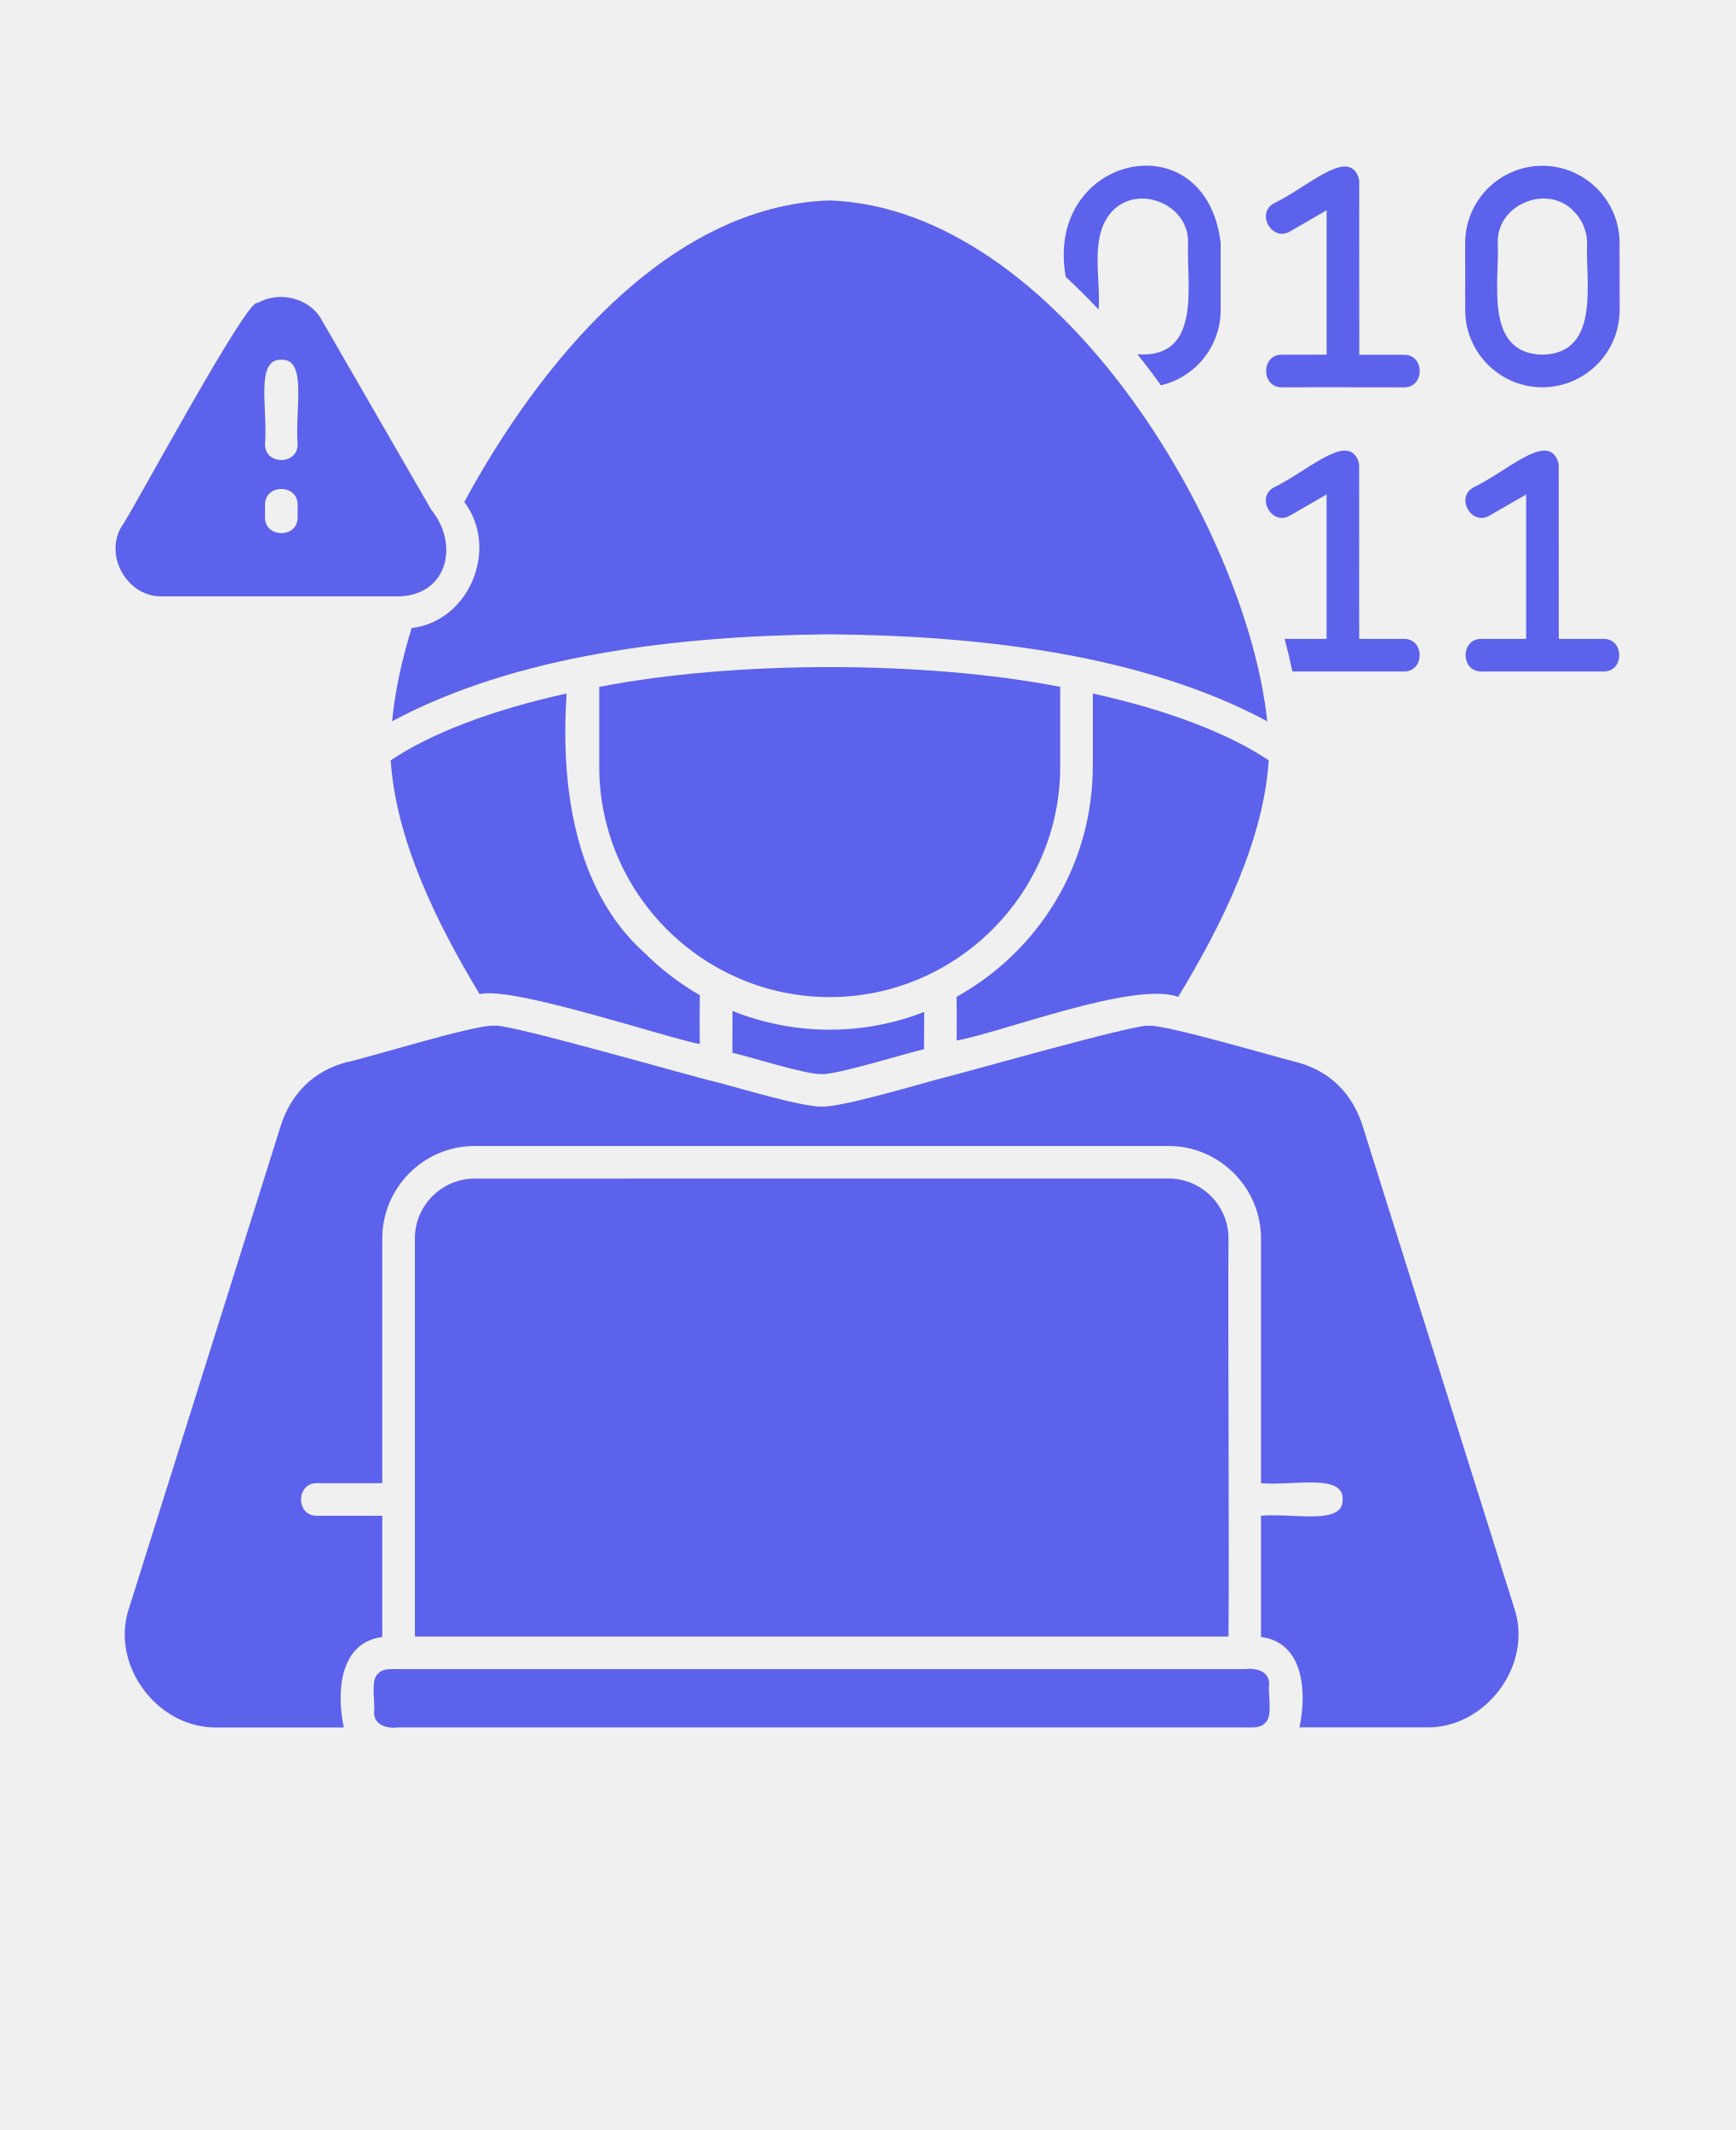
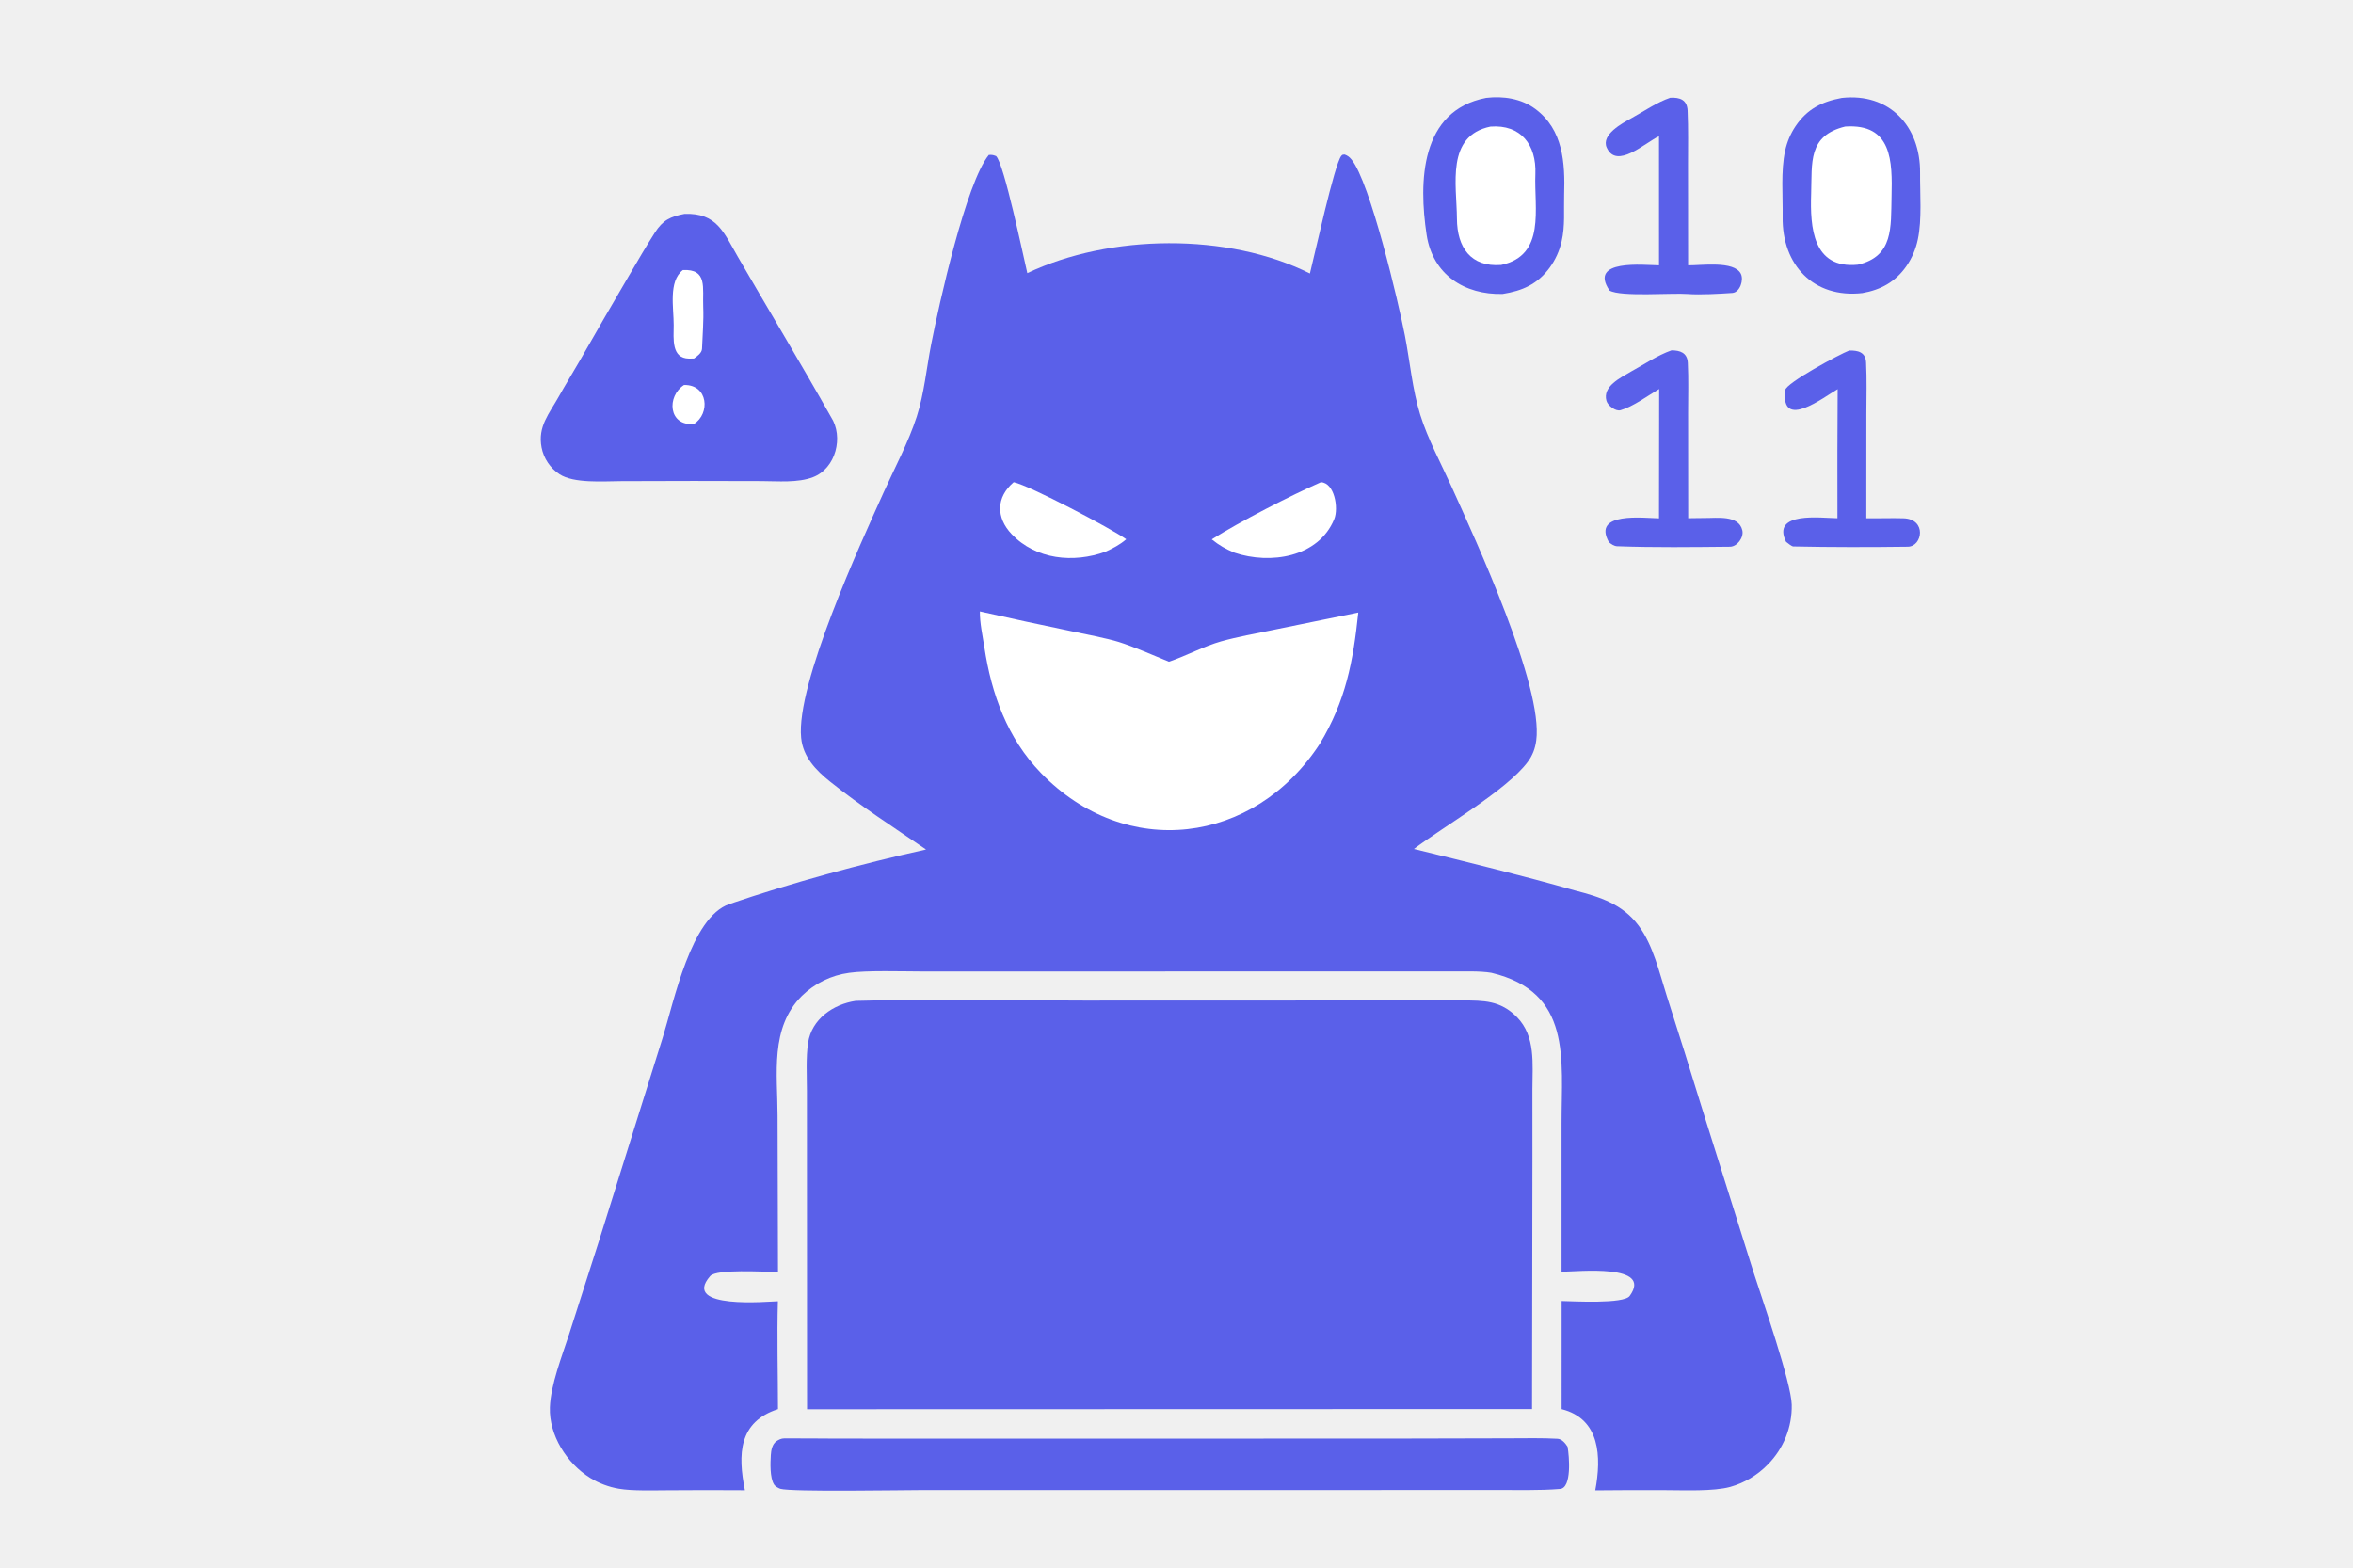
- <svg xmlns="http://www.w3.org/2000/svg" version="1.1" viewBox="-5.0 -10.0 110.0 135.0">
-   <path d="m76.785 22.672c-1.145 0.688-2.199-1.129-1.031-1.781 2.043-0.969 4.496-3.34 5.269-1.855 0.094 0.164 0.141 0.34 0.137 0.516l0.004 10.941h2.828c1.34-0.02 1.34 2.086 0 2.066h-7.062c-0.141-0.676-0.305-1.367-0.496-2.066h2.664v-9.156zm-0.516-8.125c-1.34 0.02-1.34-2.086 0-2.066h2.832v-9.156l-2.316 1.34c-1.145 0.68-2.191-1.133-1.023-1.781 2.043-0.969 4.496-3.34 5.266-1.852 0.094 0.16 0.137 0.34 0.137 0.512l0.004 10.941h2.828c1.34-0.02 1.34 2.086 0 2.066-1.941-0.008-5.789-0.004-7.727-0.004zm16.508-14.039c2.699 0 4.894 2.199 4.894 4.894l0.004 4.25c-0.004 2.695-2.199 4.894-4.894 4.894-2.699 0-4.894-2.195-4.894-4.894l-0.004-4.25c0.004-2.699 2.199-4.894 4.894-4.894zm2 2.894c-1.652-1.777-4.91-0.461-4.828 1.996 0.121 2.414-0.898 7.004 2.832 7.082 3.727-0.078 2.711-4.668 2.832-7.082-0.004-0.773-0.324-1.48-0.836-1.996zm-31.824 7.418c-0.039-0.031-0.07-0.066-0.102-0.105zm-0.391-3.269c0.711 0.656 1.406 1.348 2.086 2.066 0.145-2-0.605-4.609 0.84-6.211 1.652-1.777 4.91-0.461 4.828 1.996-0.109 2.598 0.922 7.336-3.207 7.055 0.512 0.641 1.008 1.293 1.488 1.965 2.188-0.516 3.781-2.469 3.785-4.766v-4.254c-0.93-7.887-11.207-5.59-9.82 2.148zm26.355 25.008c-1.34 0.02-1.34-2.086 0-2.066h2.832v-9.156l-2.312 1.336c-1.145 0.688-2.199-1.129-1.031-1.781 2.047-0.969 4.496-3.34 5.269-1.855 0.094 0.164 0.141 0.34 0.137 0.516l0.004 10.941h2.828c1.34-0.02 1.34 2.086 0 2.066h-7.727z" fill="#5C62EC" />
-   <path d="m21.301 68.492v25.23h51.578c0.055-5.422-0.039-19.629 0-25.23 0-2.09-1.707-3.797-3.797-3.797l-43.988 0.004c-2.086 0-3.797 1.707-3.793 3.793z" fill="#5C62EC" />
-   <path d="m15.09 86.07c-1.34 0.02-1.34-2.086 0-2.066h4.144v-15.512c0.004-3.223 2.629-5.863 5.859-5.859h43.988c3.223 0 5.859 2.644 5.859 5.859v15.512c2.066 0.176 5.238-0.633 5.176 1.031 0.062 1.664-3.109 0.855-5.176 1.031v7.684c2.754 0.352 2.902 3.578 2.438 5.731h7.945c3.828 0.137 6.906-3.949 5.664-7.582l-9.605-30.539c-0.641-2.031-2.07-3.473-4.133-4.027-1.188-0.281-8.352-2.406-9.406-2.32-0.801-0.148-11.988 3.062-13.031 3.293-1.355 0.352-6.41 1.875-7.723 1.832-1.289 0.027-5.602-1.293-6.902-1.613-0.961-0.195-13.168-3.723-13.852-3.512-1.109-0.125-8.223 2.098-9.406 2.32-2.062 0.555-3.492 2-4.133 4.027l-9.609 30.543c-1.242 3.633 1.832 7.719 5.664 7.582h7.945c-0.465-2.152-0.316-5.379 2.438-5.731v-7.684z" fill="#5C62EC" />
-   <path d="m73.91 95.789h-53.645c-0.359 0.004-1.023-0.066-1.277 0.277-0.547 0.352-0.168 1.973-0.277 2.473 0.008 0.84 0.871 1.027 1.555 0.945h53.641c0.359-0.004 1.023 0.066 1.277-0.277 0.547-0.352 0.168-1.969 0.277-2.469-0.004-0.848-0.867-1.035-1.551-0.949z" fill="#5C62EC" />
-   <path d="m47.598 53.195c8.043 0 14.613-6.574 14.613-14.613v-5.047c-8.57-1.672-20.656-1.672-29.223 0v5.047c-0.004 8.043 6.574 14.613 14.609 14.613z" fill="#5C62EC" />
-   <path d="m64.277 38.586c-0.016 6.227-3.41 11.672-8.633 14.594 0.012 0.922 0.008 1.848 0.004 2.769 2.84-0.504 11.227-3.781 14.043-2.769 2.836-4.66 5.414-9.984 5.738-14.988-2.566-1.727-6.477-3.207-11.152-4.238z" fill="#5C62EC" />
-   <path d="m47.598 30.203c9.738 0.086 19.91 1.316 27.738 5.512-1.293-12.254-13.336-32.492-27.738-33.012-10.258 0.332-18.402 10.32-23.164 19.113 2.223 2.945 0.332 7.559-3.34 7.992-0.617 2.019-1.039 3.902-1.238 5.906 7.84-4.195 18.008-5.422 27.742-5.512z" fill="#5C62EC" />
-   <path d="m35.824 50.363c-4.414-3.984-5.301-10.586-4.902-16.41-4.676 1.031-8.586 2.508-11.152 4.238 0.32 4.961 2.836 10.184 5.633 14.816 2.106-0.52 11.781 2.762 13.957 3.164-0.004-1.035-0.012-2.07 0.004-3.098-1.297-0.746-2.488-1.66-3.539-2.711z" fill="#5C62EC" />
-   <path d="m47.598 55.262c-2.172 0-4.254-0.422-6.164-1.188l-0.004 2.652c0.961 0.203 4.731 1.41 5.656 1.348 0.883 0.078 5.559-1.379 6.492-1.574 0.004-0.785 0.012-1.574 0.012-2.363-1.863 0.727-3.883 1.125-5.992 1.125z" fill="#5C62EC" />
-   <path d="m5.32 27.797h15.027c3.047-0.121 3.758-3.324 2-5.477l-6.934-12.008c-0.762-1.441-2.719-1.895-4.086-1.105-0.57-0.527-8.211 13.734-8.621 14.164-1.133 1.883 0.398 4.519 2.613 4.426zm8.547-5.801v0.789c0.02 1.34-2.086 1.34-2.066 0v-0.789c-0.02-1.34 2.086-1.34 2.066 0zm0-3.844c0.02 1.34-2.086 1.34-2.066 0 0.18-2.238-0.633-5.41 1.031-5.352 1.668-0.066 0.855 3.117 1.035 5.352z" fill="#5C62EC" />
+ <svg xmlns="http://www.w3.org/2000/svg" width="1136" height="757" viewBox="0 0 900 757">
+   <path fill="#5A60E9" transform="scale(0.909856 0.909856)" d="M565.363 145.127C567.895 135.265 578.344 87.186 581.998 82.736C582.645 81.948 582.822 82.081 583.829 82C585.393 82.579 586.341 83.311 587.404 84.601C597.301 96.616 612.361 160.568 615.731 177.856C618.432 191.711 619.707 206.62 623.898 220.07C627.948 233.064 634.872 245.756 640.483 258.172C653.419 286.8 689.292 364.39 685.461 392.915C684.881 397.238 683.513 400.855 680.904 404.355C669.72 419.354 636.619 438.373 620.555 450.49C649.226 457.527 677.841 464.493 706.248 472.592C719.336 475.971 731.25 479.751 739.739 491.126C747.54 501.579 750.721 515.956 754.738 528.511C761.139 548.506 767.419 568.539 773.578 588.609L800.735 674.99C805.267 689.166 820.785 733.58 821.032 745.445C821.261 757.282 816.683 768.707 808.343 777.108C802.86 782.762 795.981 786.867 788.402 789.005C779.476 791.446 764.009 790.743 754.267 790.728C741.77 790.66 729.274 790.693 716.778 790.829C720.078 773.27 719.512 752.921 698.923 747.73L698.931 690.358C704.973 690.457 731.896 692.032 735.045 687.69C747.586 670.397 707.686 674.732 698.893 674.817L698.887 596.113C698.868 561.801 704.545 526.434 661.643 516.197C658.714 515.68 654.188 515.467 651.132 515.466C627.986 515.458 604.82 515.471 581.674 515.46L427.386 515.501L359.012 515.493C349.001 515.478 330.144 514.866 320.881 516.21C311.414 517.492 302.614 521.794 295.786 528.477C278.789 545.395 282.875 569.896 282.906 591.972L283.137 674.882C275.204 674.941 250.556 673.234 247.15 677.129C231.417 695.118 278.695 690.532 283.082 690.482C282.548 708.505 283.11 729.483 283.129 747.73C262.225 754.482 261.772 771.696 265.577 790.773C251.902 790.671 238.227 790.677 224.552 790.79C217.168 790.812 205.738 791.187 198.818 789.988C193.361 789.072 188.134 787.103 183.428 784.192C171.034 776.484 161.626 761.529 162.103 746.865C162.494 734.844 168.567 719.518 172.291 708.003L188.281 658.073L221.915 550.738C227.92 531.52 236.935 486.669 257.335 479.72C290.092 468.562 327.655 458.275 361.697 450.776C344.621 439.075 326.96 427.723 310.802 414.778C303.188 408.678 296.437 401.662 295.424 391.523C292.587 363.118 326.999 288.322 339.298 261.049C345.159 248.053 352.388 234.635 356.76 221.075C360.704 208.841 361.946 195.368 364.409 182.747C368.582 161.363 382.889 97.087 395.012 82.198C396.952 82.151 397.03 82.164 398.842 82.808C403.059 86.601 413.274 135.868 415.429 144.935C459.152 124.158 521.854 123.32 565.363 145.127Z" />
+   <path fill="white" transform="scale(0.909856 0.909856)" d="M390.263 324.442C406.504 328.105 422.778 331.623 439.082 334.993C445.801 336.434 457.629 338.667 463.975 340.656C471.747 343.091 482.785 347.94 490.586 351.133C499.624 348.068 509.289 342.847 518.294 340.321C526.66 337.975 536.8 336.123 545.409 334.353L591.024 325.034C588.317 351.075 584.329 372.014 570.592 394.723C535.75 448.199 467.73 456.755 422.637 410.135C404.849 391.746 396.437 368.374 392.651 343.503C391.751 337.589 390.144 330.37 390.263 324.442Z" />
+   <path fill="white" transform="scale(0.909856 0.909856)" d="M408.205 255.86C416.674 257.653 460.019 280.475 467.923 286.146C464.331 289.211 461.117 290.787 456.906 292.77C439.987 298.912 420.042 296.962 407.175 283.49C398.767 274.685 398.816 263.834 408.205 255.86Z" />
+   <path fill="white" transform="scale(0.909856 0.909856)" d="M571.191 255.882C578.353 256.131 580.708 269.561 578.253 275.5C569.827 295.881 544.242 299.588 525.438 293.314C520.435 291.207 517.518 289.564 513.283 286.208C528.256 276.735 555.22 262.899 571.191 255.882Z" />
+   <path fill="#5A60E9" transform="scale(0.909856 0.909856)" d="M324.321 531.099C363.117 530.009 406.347 530.93 445.444 530.936L646.126 530.872C657.714 530.913 666.461 530.834 675.19 539.687C685.274 549.915 683.428 564.727 683.422 577.924L683.434 614.71L683.232 747.696L659.987 747.691L298.553 747.792L298.497 616.655L298.482 578.803C298.468 570.889 297.925 561.121 299.094 553.398C301.021 540.663 312.511 532.878 324.321 531.099Z" />
+   <path fill="#5A60E9" transform="scale(0.909856 0.909856)" d="M233.516 113.494C250.749 112.875 254.364 123.382 261.86 136.324C278.308 164.709 295.116 192.621 311.234 221.216C318.131 231.814 313.819 248.586 301.712 253.207C293.557 256.32 283.085 255.312 274.342 255.289L238.419 255.216L199.957 255.314C190.603 255.354 174.835 256.651 167.177 251.616C162.229 248.36 158.806 243.242 157.687 237.424C155.57 226.334 161.702 219.568 166.801 210.474C170.309 204.217 174.096 198.067 177.689 191.852C186.345 176.678 195.095 161.558 203.937 146.492C208.45 138.815 212.966 130.987 217.767 123.482C222.056 116.775 225.966 114.968 233.516 113.494Z" />
+   <path fill="white" transform="scale(0.909856 0.909856)" d="M232.668 143.305C245.919 142.622 243.013 152.815 243.459 162.888C243.775 170.039 243.087 177.894 242.821 185.053C242.738 187.291 240.217 189.076 238.545 190.236C237.676 190.282 236.805 190.298 235.935 190.284C226.491 190.155 227.755 179.769 227.794 172.498C227.843 163.5 224.871 149.227 232.668 143.305Z" />
+   <path fill="white" transform="scale(0.909856 0.909856)" d="M233.277 204.289C246.126 203.993 247.294 219.567 238.51 224.987C224.914 226.154 223.997 210.251 233.277 204.289Z" />
+   <path fill="#5A60E9" transform="scale(0.909856 0.909856)" d="M284.354 790.006C283.261 789.563 281.694 788.786 281.041 787.73C278.769 784.054 279.085 776.258 279.331 772.134C279.493 769.416 280.117 766.311 282.283 764.786C283.52 763.915 284.899 763.264 286.393 763.252C295.286 763.182 304.338 763.338 313.224 763.352L370.528 763.397L610.891 763.349L671.733 763.206C679.57 763.183 688.912 762.995 696.776 763.45C699.065 763.582 700.909 765.819 702.096 767.699C702.96 772.68 704.434 789.554 698.083 790.086C687.427 790.978 673.801 790.629 663.044 790.634L586.676 790.673L359.174 790.683C349.653 790.681 290.256 791.756 284.354 790.006Z" />
+   <path fill="#5A60E9" transform="scale(0.909856 0.909856)" d="M658.866 51.947C667.899 50.875 677.45 52.265 684.898 57.766C699.782 68.758 700.785 86.436 700.266 103.347C700.01 111.713 700.846 119.835 698.919 128.127C697.785 133.138 695.637 137.864 692.607 142.012C686.095 150.845 678.096 154.323 667.622 155.985C647.439 156.512 630.502 145.751 627.294 124.6C623.02 96.421 623.888 58.655 658.866 51.947Z" />
+   <path fill="white" transform="scale(0.909856 0.909856)" d="M661.141 67.177C677.298 65.936 685.633 76.856 684.995 92.383C684.249 110.572 690.675 135.512 666.849 140.594C650.714 141.815 643.461 131.307 643.371 116.025C643.264 97.99 637.43 72.106 661.141 67.177Z" />
+   <path fill="#5A60E9" transform="scale(0.909856 0.909856)" d="M847.558 51.976C872.697 49.17 889.34 66.785 889.136 91.691C889.047 102.498 890.191 116.475 887.962 126.952C886.909 132.095 884.824 136.97 881.834 141.284C876.034 149.568 868.341 153.785 858.546 155.519C832.686 158.443 815.81 140.584 816.212 115.112C816.386 104.042 815.172 90.713 817.54 79.949C818.548 75.291 820.432 70.867 823.091 66.912C829.275 57.794 837.071 53.939 847.558 51.976Z" />
+   <path fill="white" transform="scale(0.909856 0.909856)" d="M849.393 67.149C874.281 65.458 874.473 85.532 874 104.412C873.598 120.459 875.143 136.077 856.087 140.459C832.173 142.794 830.75 120.626 831.338 102.83C831.883 86.308 829.519 72.001 849.393 67.149Z" />
+   <path fill="#5A60E9" transform="scale(0.909856 0.909856)" d="M757.231 185.908C761.758 185.913 765.618 187.128 765.889 192.566C766.319 201.204 766.038 210.004 766.04 218.672L766.085 274.986C769.003 275.026 771.875 274.832 774.835 274.876C781.112 274.968 792.95 273.09 794.824 281.444C795.681 285.174 792.129 290.071 788.264 290.108C768.349 290.299 748.29 290.576 728.391 289.847C726.74 289.787 725.27 288.716 724.034 287.727C714.828 271.337 742.745 274.929 750.601 275.051L750.691 206.423C744.626 209.968 737.005 215.701 730.183 217.682C727.646 218.419 723.463 215.277 722.732 212.741C720.482 204.943 730.287 200.437 735.622 197.238C742.67 193.378 749.837 188.508 757.231 185.908Z" />
+   <path fill="#5A60E9" transform="scale(0.909856 0.909856)" d="M756.586 51.864C761.67 51.621 765.527 52.912 765.778 58.762C766.182 68.209 766.001 77.739 765.993 87.204L766.041 140.788C772.882 140.896 790.45 138.216 794.024 145.259C795.684 148.545 793.585 154.993 789.654 155.449C782.884 155.917 772.329 156.524 765.795 156.008C757.589 155.36 730.366 157.645 724.368 154.194C712.874 137.287 742.729 140.7 750.612 140.789L750.605 72.262C743 75.879 728.084 90.046 722.854 78.308C719.786 71.422 731.186 65.342 735.889 62.758C742.505 59.124 749.536 54.239 756.586 51.864Z" />
+   <path fill="#5A60E9" transform="scale(0.909856 0.909856)" d="M851.531 185.997C856.017 185.921 860.19 186.727 860.473 192.256C860.934 201.264 860.657 210.423 860.633 219.459L860.601 275.024C866.64 275.104 874.229 274.835 880.317 275.022C892.789 275.405 890.458 290 882.629 290.104C862.475 290.371 841.986 290.391 821.82 289.956C821.008 289.938 818.708 288.054 818.012 287.496C810.047 271.16 836.79 274.915 845.286 274.992C845.209 252.16 845.248 229.327 845.403 206.495C838.179 210.607 814.997 228.819 817.589 206.99C818.045 203.151 846.511 187.926 851.531 185.997Z" />
</svg>
